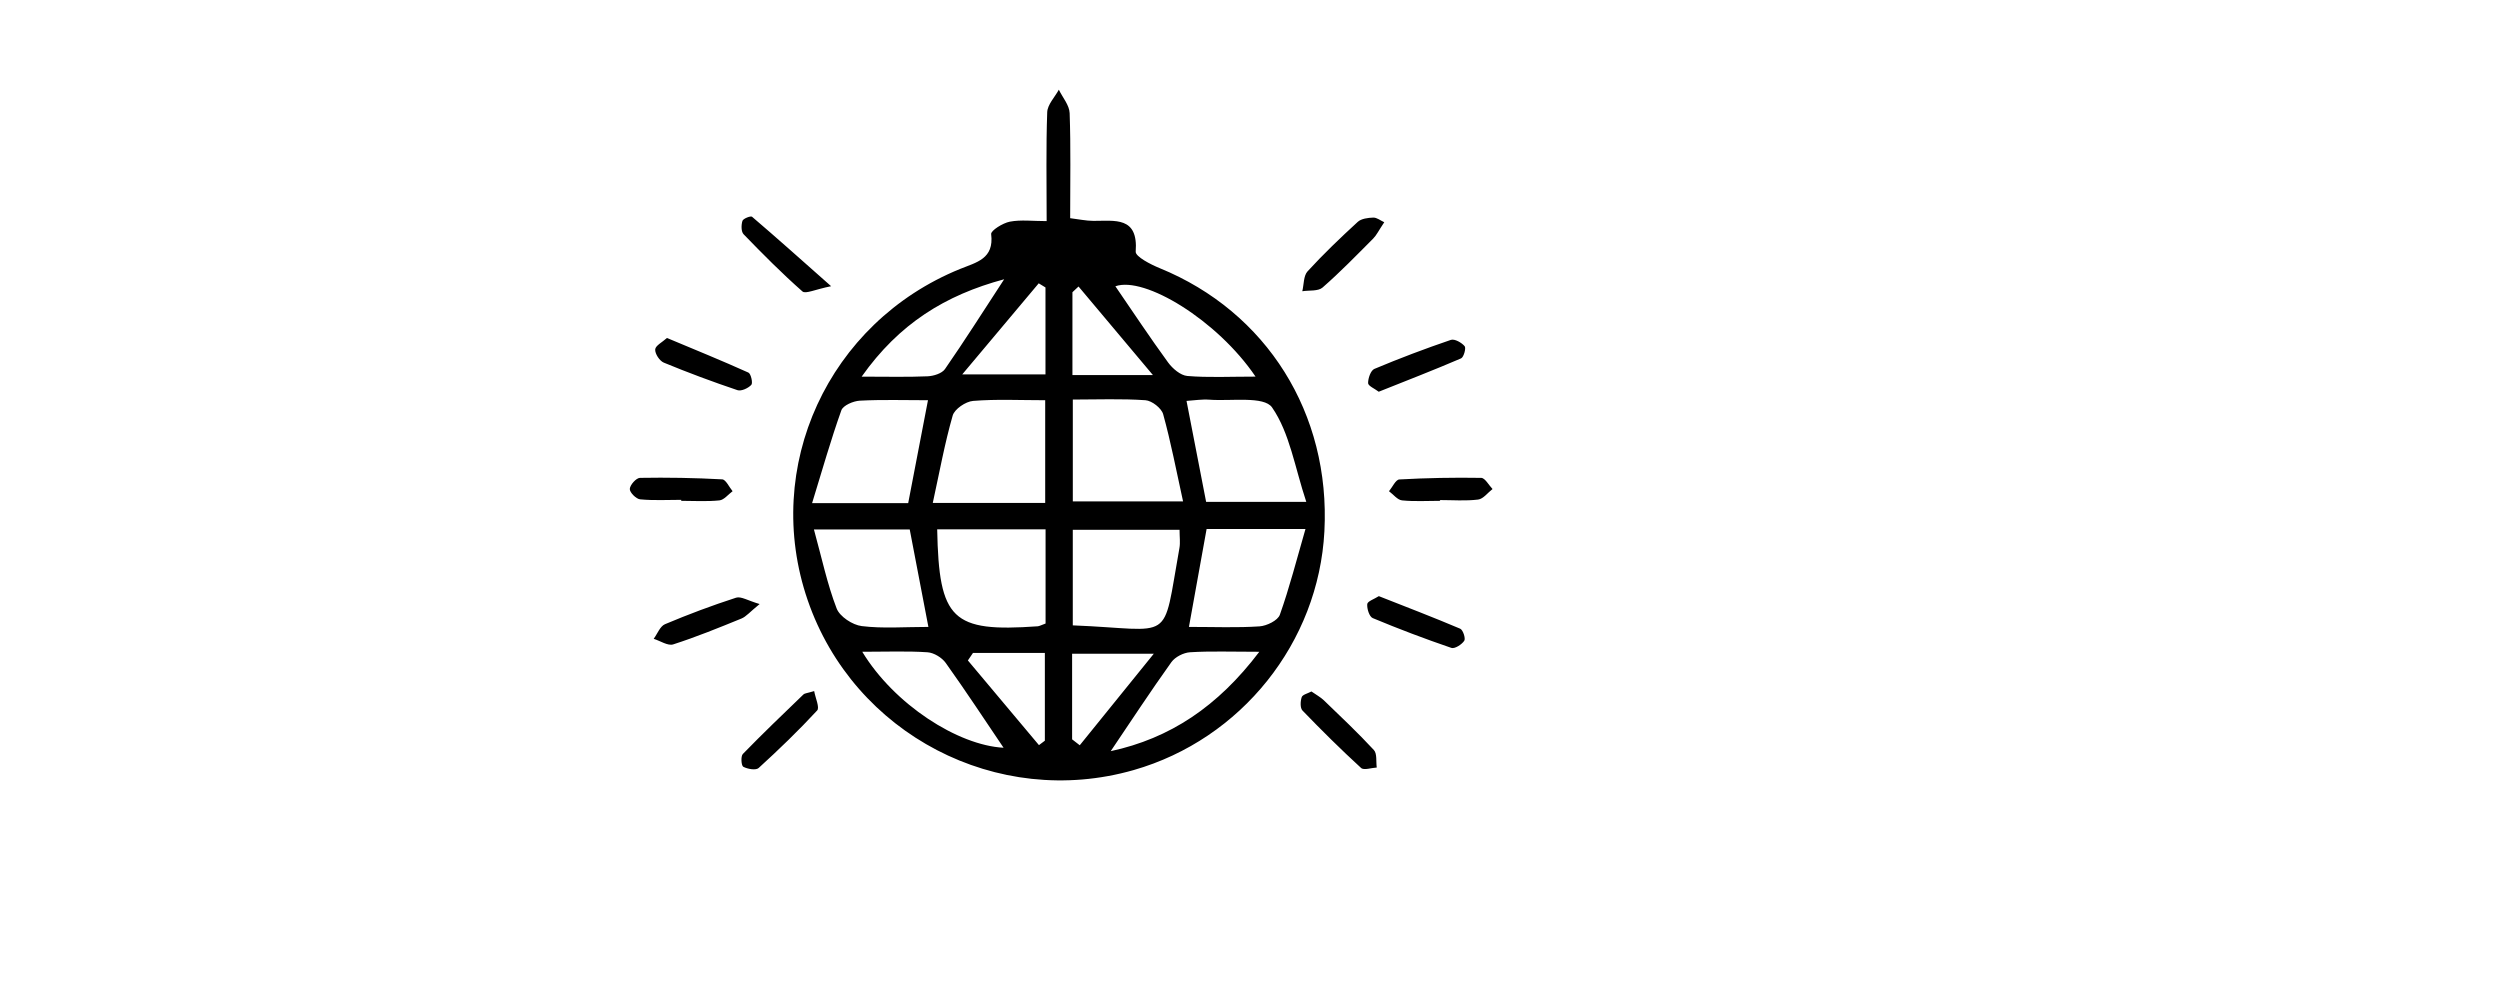
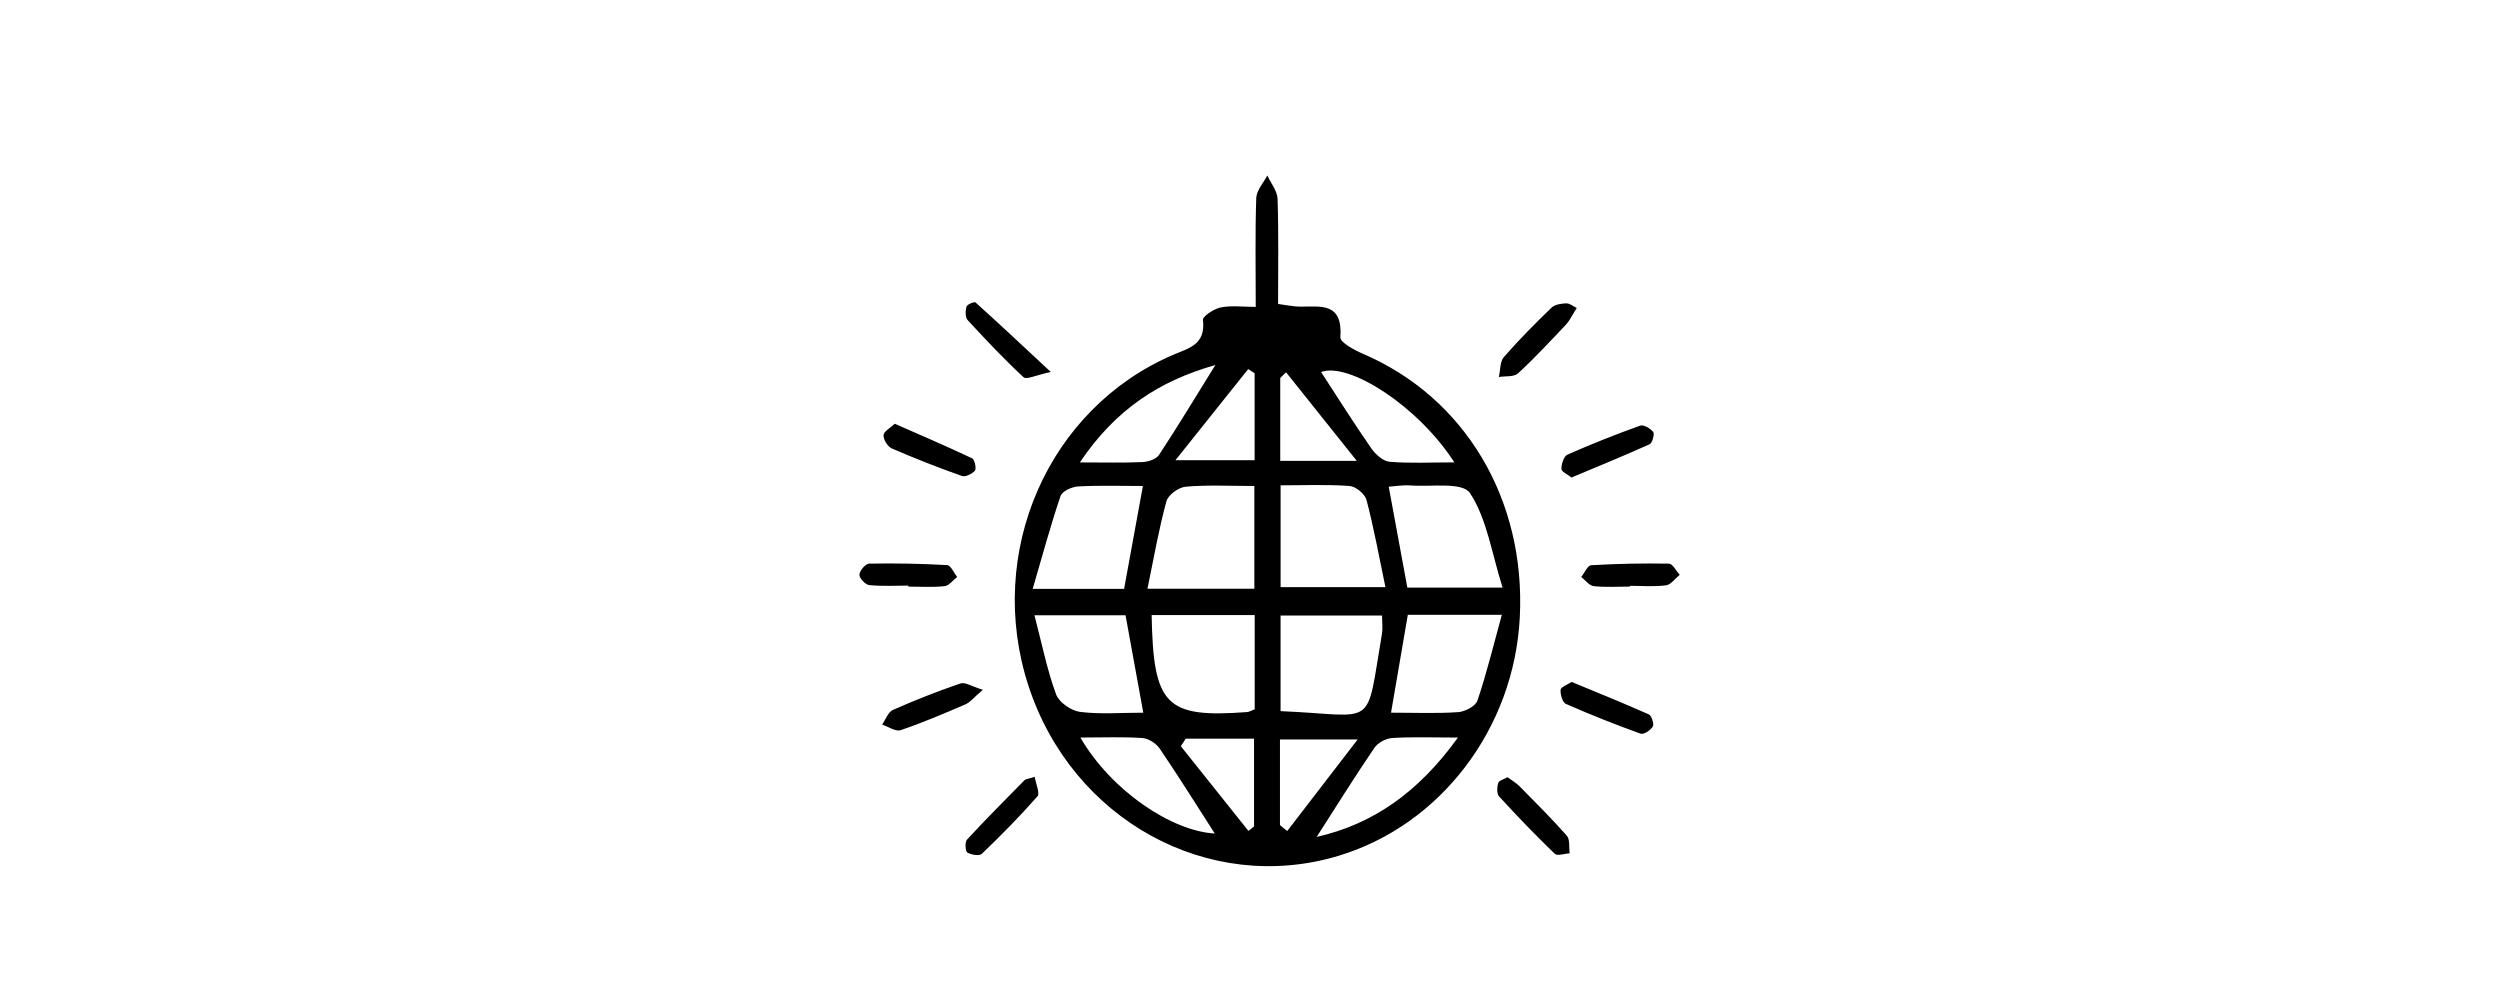
<svg xmlns="http://www.w3.org/2000/svg" id="disco-ball" viewBox="0 0 1920 768">
-   <path d="m803.83,169.81c0-29.77-.54-56.72.43-83.62.21-5.87,5.81-11.54,8.93-17.3,2.9,5.99,8.08,11.91,8.3,17.99.93,26.27.4,52.59.4,80.69,6.51.79,12.15,2.03,17.79,2.06,16.5.08,34.58-3.61,32.54,23.62-.29,3.82,11.42,9.83,18.44,12.7,82.17,33.54,131.23,111.62,126.48,202.09-4.48,85.41-63.85,159.71-146.52,183.38-104.66,29.96-214.89-27.48-250.3-130.43-35.19-102.32,15.7-213.21,117.01-254.43,12.55-5.11,26.26-7.72,23.88-26.77-.34-2.69,8.9-8.5,14.35-9.55,8.51-1.63,17.57-.43,28.29-.43Zm-1.12,216.45v-78.89c-19.54,0-37.55-.92-55.37.53-5.69.46-14.24,6.24-15.68,11.26-6.13,21.33-10.08,43.29-15.29,67.1h86.33Zm105.88-1.21c-5.26-23.86-9.38-45.64-15.28-66.93-1.29-4.65-8.68-10.41-13.61-10.75-18.36-1.28-36.86-.51-55.78-.51v78.19h84.67Zm-84.69,21.82v73.41c78.59,3.08,68.43,15.53,81.9-59.37.75-4.15.1-8.55.1-14.04h-82Zm-20.9,72v-72.35h-83.24c1.35,69.59,11.44,79.11,77.13,74.48,1.41-.1,2.76-.94,6.11-2.13Zm200.22-93.44c-8.84-26.64-12.72-52.93-26.28-72.53-6.14-8.88-31.51-4.69-48.18-5.95-5.72-.43-11.55.58-17.51.95,5.16,26.6,10.1,52.02,15.05,77.53h76.92Zm-379.53.97h73.8c5.12-26.64,10-52.01,15.2-79.03-18.1,0-35.27-.56-52.36.35-5.01.27-12.83,3.63-14.18,7.42-8.09,22.69-14.67,45.91-22.46,71.25Zm289.41,95.07c19.69,0,37.01.73,54.2-.42,5.56-.37,14.05-4.51,15.62-8.91,7.38-20.74,12.83-42.18,19.68-65.85h-75.93c-4.53,25.12-8.78,48.64-13.57,75.18Zm-200.09.01c-5.06-26.43-9.77-50.98-14.34-74.84h-73.57c6.08,22.09,10.23,41.96,17.43,60.65,2.41,6.26,12.2,12.68,19.29,13.55,16.25,2,32.91.63,51.19.63Zm251.25-192.24c-29.44-43.48-85.4-77.32-107.65-69.38,13.22,19.28,26.41,39.2,40.47,58.49,3.44,4.71,9.54,9.96,14.8,10.4,16.13,1.35,32.45.49,52.38.49Zm2.88,211.33c-21.65,0-37.45-.62-53.15.36-5.02.31-11.51,3.6-14.39,7.63-16.01,22.39-31.11,45.43-46.57,68.33,45.51-9.82,82.23-34.19,114.11-76.31Zm-304.92,0c24.56,40.48,73.52,71.87,108.52,73.7-14-20.72-28.78-43.22-44.4-65.12-2.92-4.1-9.1-7.87-14.01-8.2-15.59-1.04-31.3-.39-50.11-.39Zm-.47-211.31c19.69,0,35.18.42,50.62-.26,4.63-.2,11.02-2.17,13.38-5.57,15.08-21.76,29.26-44.15,45.45-68.96-45.3,12.19-80.68,34.12-109.45,74.79Zm161.64,278.56c1.95,1.51,3.91,3.02,5.86,4.54,17.95-22.19,35.9-44.37,56.88-70.31h-62.75v65.77Zm-84.39-280.28h63.93v-66.78c-1.73-1.06-3.46-2.11-5.19-3.17-18.2,21.67-36.4,43.34-58.74,69.95Zm8.25,213.91c-1.31,1.92-2.62,3.85-3.92,5.77,18.2,21.68,36.4,43.36,54.59,65.04,1.51-1.13,3.02-2.26,4.53-3.4v-67.42h-55.2Zm138.21-213.38c-21.63-25.75-39.39-46.9-57.15-68.04l-4.68,4.39v63.65h61.83Zm-307.9-121.61c-.99-.84-6.78,1.39-7.35,3.15-1,3.11-1.07,8.29.87,10.29,14.61,15.11,29.45,30.06,45.21,43.94,2.38,2.09,9.86-1.61,22.01-4.03-23.97-21.23-42.17-37.5-60.74-53.35Zm422.16,368.95c-1.05,3.1-1.3,8.32.58,10.27,14.59,15.13,29.53,29.94,45.03,44.13,2.12,1.94,7.92-.14,12.02-.35-.65-4.57.36-10.66-2.22-13.45-12.23-13.22-25.37-25.62-38.36-38.13-2.61-2.51-5.94-4.27-9.59-6.83-2.83,1.54-6.8,2.39-7.47,4.36Zm54.99-368.3c-4.08.14-9.22.77-11.97,3.3-13.29,12.19-26.36,24.69-38.53,37.98-3.15,3.44-2.79,10.1-4.04,15.28,5.27-.84,12.13.14,15.54-2.83,13.57-11.85,26.16-24.84,38.9-37.62,2.53-2.54,4.13-6,8.5-12.54-2.9-1.32-5.69-3.65-8.39-3.56Zm67.39,108.12c2.06-.89,3.99-7.89,2.76-9.35-2.33-2.77-7.75-5.81-10.57-4.85-19.82,6.75-39.45,14.17-58.76,22.28-2.81,1.18-4.88,7.2-4.83,10.94.03,2.14,5.03,4.21,8.17,6.6,21.68-8.65,42.61-16.75,63.22-25.61Zm-505.05,258.1c-15.66,15.1-31.39,30.14-46.55,45.74-1.7,1.74-1.2,8.99.34,9.81,3.31,1.76,9.68,2.88,11.79.95,15.53-14.15,30.69-28.77,44.95-44.19,2.06-2.23-1.34-9.51-2.3-14.89-5.45,1.65-7.28,1.66-8.23,2.57Zm-113.86-264.96c-.21,3.32,3.36,8.79,6.6,10.13,18.6,7.68,37.49,14.72,56.57,21.14,2.93.99,8.27-1.49,10.66-4.07,1.3-1.4-.29-8.54-2.24-9.42-20.34-9.16-41.01-17.57-62.55-26.59-3.59,3.27-8.85,5.87-9.04,8.81Zm602.79,115.68c9.75,0,19.61.8,29.22-.39,3.96-.49,7.39-5.26,11.06-8.09-2.89-2.99-5.74-8.51-8.68-8.56-20.96-.36-41.97.05-62.9,1.21-2.8.16-5.29,5.88-7.93,9.03,3.33,2.46,6.47,6.67,10.01,7.04,9.65.98,19.47.34,29.22.34,0-.19,0-.38,0-.57Zm-55.93,79.85c-.33,3.57,1.58,9.7,4.21,10.8,19.87,8.3,40.04,15.92,60.41,22.89,2.55.87,7.98-2.59,9.89-5.49,1.17-1.77-.98-8.35-3.13-9.26-20.49-8.7-41.3-16.65-62.48-25-3.51,2.25-8.69,3.93-8.89,6.06Zm-526.86-79.26c9.79,0,19.64.65,29.33-.34,3.57-.37,6.75-4.6,10.11-7.06-2.66-3.17-5.17-8.95-7.99-9.1-21.01-1.14-42.09-1.51-63.14-1.14-2.86.05-7.64,5.39-7.82,8.49-.15,2.64,4.85,7.71,7.93,8,10.44,1.01,21.04.39,31.58.39,0,.26,0,.51,0,.77Zm42.11,74.39c-18.47,5.97-36.71,12.82-54.6,20.36-3.79,1.6-5.82,7.37-8.66,11.22,5.04,1.57,10.88,5.6,14.99,4.28,17.76-5.71,35.1-12.79,52.4-19.85,3.62-1.48,6.41-4.99,13.97-11.14-8.93-2.57-14.29-6.11-18.1-4.87Z" />
+   <path d="m964.4,235.68c0-29.77-.51-56.72.4-83.62.2-5.87,5.53-11.54,8.49-17.3,2.75,5.99,7.68,11.91,7.89,17.99.88,26.27.38,52.59.38,80.69,6.19.79,11.55,2.03,16.92,2.06,15.69.08,32.88-3.61,30.94,23.62-.27,3.82,10.86,9.83,17.54,12.7,78.13,33.54,124.77,111.62,120.26,202.09-4.26,85.41-60.71,159.71-139.32,183.38-99.52,29.96-204.32-27.48-237.99-130.43-33.46-102.32,14.93-213.21,111.25-254.43,11.93-5.11,24.97-7.72,22.7-26.77-.32-2.69,8.47-8.5,13.64-9.55,8.1-1.63,16.71-.43,26.9-.43Zm-1.06,216.45v-78.89c-18.58,0-35.7-.92-52.64.53-5.41.46-13.54,6.24-14.91,11.26-5.83,21.33-9.59,43.29-14.54,67.1h82.09Zm100.67-1.21c-5-23.86-8.92-45.64-14.53-66.93-1.22-4.65-8.26-10.41-12.94-10.75-17.46-1.28-35.05-.51-53.04-.51v78.19h80.51Zm-80.53,21.82v73.41c74.73,3.08,65.06,15.53,77.87-59.37.71-4.15.09-8.55.09-14.04h-77.97Zm-19.87,72v-72.35h-79.15c1.28,69.59,10.88,79.11,73.34,74.48,1.34-.1,2.63-.94,5.81-2.13Zm190.38-93.44c-8.41-26.64-12.09-52.93-24.98-72.53-5.84-8.88-29.96-4.69-45.82-5.95-5.44-.43-10.98.58-16.65.95,4.91,26.6,9.61,52.02,14.31,77.53h73.14Zm-360.87.97h70.18c4.87-26.64,9.51-52.01,14.45-79.03-17.21,0-33.54-.56-49.79.35-4.76.27-12.2,3.63-13.49,7.42-7.69,22.69-13.95,45.91-21.36,71.25Zm275.18,95.07c18.73,0,35.19.73,51.54-.42,5.29-.37,13.36-4.51,14.85-8.91,7.02-20.74,12.2-42.18,18.72-65.85h-72.2c-4.31,25.12-8.35,48.64-12.9,75.18Zm-190.25.01c-4.82-26.43-9.29-50.98-13.64-74.84h-69.96c5.78,22.09,9.73,41.96,16.58,60.65,2.29,6.26,11.6,12.68,18.34,13.55,15.45,2,31.29.63,48.67.63Zm238.9-192.24c-27.99-43.48-81.2-77.32-102.36-69.38,12.57,19.28,25.11,39.2,38.48,58.49,3.27,4.71,9.07,9.96,14.07,10.4,15.34,1.35,30.85.49,49.81.49Zm2.74,211.33c-20.59,0-35.61-.62-50.54.36-4.78.31-10.94,3.6-13.68,7.63-15.22,22.39-29.58,45.43-44.28,68.33,43.28-9.82,78.19-34.19,108.5-76.31Zm-289.93,0c23.35,40.48,69.91,71.87,103.18,73.7-13.31-20.72-27.36-43.22-42.21-65.12-2.78-4.1-8.65-7.87-13.32-8.2-14.83-1.04-29.76-.39-47.64-.39Zm-.44-211.31c18.72,0,33.45.42,48.14-.26,4.4-.2,10.48-2.17,12.72-5.57,14.34-21.76,27.82-44.15,43.22-68.96-43.07,12.19-76.71,34.12-104.07,74.79Zm153.69,278.56c1.86,1.51,3.72,3.02,5.57,4.54,17.07-22.19,34.14-44.37,54.09-70.31h-59.66v65.77Zm-80.24-280.28h60.78v-66.78c-1.64-1.06-3.29-2.11-4.93-3.17-17.3,21.67-34.61,43.34-55.85,69.95Zm7.84,213.91c-1.24,1.92-2.49,3.85-3.73,5.77,17.3,21.68,34.61,43.36,51.91,65.04,1.44-1.13,2.87-2.26,4.31-3.4v-67.42h-52.48Zm131.41-213.38c-20.57-25.75-37.45-46.9-54.34-68.04-1.48,1.46-2.97,2.93-4.45,4.39v63.65h58.79Zm-292.76-121.61c-.94-.84-6.45,1.39-6.98,3.15-.95,3.11-1.01,8.29.83,10.29,13.89,15.11,28,30.06,42.98,43.94,2.26,2.09,9.38-1.61,20.93-4.03-22.79-21.23-40.1-37.5-57.76-53.35Zm401.41,368.95c-1,3.1-1.23,8.32.55,10.27,13.87,15.13,28.08,29.94,42.82,44.13,2.02,1.94,7.53-.14,11.43-.35-.61-4.57.34-10.66-2.11-13.45-11.63-13.22-24.13-25.62-36.47-38.13-2.48-2.51-5.65-4.27-9.11-6.83-2.69,1.54-6.47,2.39-7.1,4.36Zm52.29-368.3c-3.88.14-8.76.77-11.38,3.3-12.64,12.19-25.06,24.69-36.63,37.98-3,3.44-2.65,10.1-3.84,15.28,5.01-.84,11.53.14,14.77-2.83,12.91-11.85,24.87-24.84,36.99-37.62,2.4-2.54,3.93-6,8.08-12.54-2.76-1.32-5.41-3.65-7.98-3.56Zm64.08,108.12c1.96-.89,3.8-7.89,2.63-9.35-2.22-2.77-7.37-5.81-10.05-4.85-18.85,6.75-37.51,14.17-55.87,22.28-2.67,1.18-4.64,7.2-4.59,10.94.03,2.14,4.79,4.21,7.77,6.6,20.61-8.65,40.52-16.75,60.11-25.61Zm-480.22,258.1c-14.89,15.1-29.85,30.14-44.26,45.74-1.61,1.74-1.14,8.99.32,9.81,3.15,1.76,9.21,2.88,11.21.95,14.77-14.15,29.18-28.77,42.74-44.19,1.96-2.23-1.28-9.51-2.18-14.89-5.18,1.65-6.92,1.66-7.82,2.57Zm-108.26-264.96c-.2,3.32,3.19,8.79,6.28,10.13,17.69,7.68,35.65,14.72,53.79,21.14,2.79.99,7.86-1.49,10.14-4.07,1.24-1.4-.28-8.54-2.13-9.42-19.34-9.16-38.99-17.57-59.48-26.59-3.41,3.27-8.42,5.87-8.6,8.81Zm573.16,115.68c9.28,0,18.65.8,27.78-.39,3.77-.49,7.03-5.26,10.52-8.09-2.75-2.99-5.46-8.51-8.26-8.56-19.93-.36-39.9.05-59.81,1.21-2.66.16-5.03,5.88-7.54,9.03,3.16,2.46,6.16,6.67,9.52,7.04,9.18.98,18.51.34,27.79.34,0-.19,0-.38,0-.57Zm-53.18,79.85c-.31,3.57,1.5,9.7,4,10.8,18.89,8.3,38.07,15.92,57.44,22.89,2.42.87,7.59-2.59,9.4-5.49,1.11-1.77-.94-8.35-2.98-9.26-19.48-8.7-39.27-16.65-59.41-25-3.34,2.25-8.27,3.93-8.45,6.06Zm-500.96-79.26c9.31,0,18.68.65,27.89-.34,3.4-.37,6.42-4.6,9.61-7.06-2.52-3.17-4.91-8.95-7.59-9.1-19.98-1.14-40.02-1.51-60.03-1.14-2.72.05-7.27,5.39-7.43,8.49-.14,2.64,4.61,7.71,7.54,8,9.93,1.01,20.01.39,30.03.39,0,.26,0,.51,0,.77Zm40.04,74.39c-17.57,5.97-34.9,12.82-51.92,20.36-3.6,1.6-5.54,7.37-8.24,11.22,4.8,1.57,10.34,5.6,14.26,4.28,16.89-5.71,33.38-12.79,49.83-19.85,3.44-1.48,6.09-4.99,13.28-11.14-8.49-2.57-13.58-6.11-17.21-4.87Z" />
</svg>
